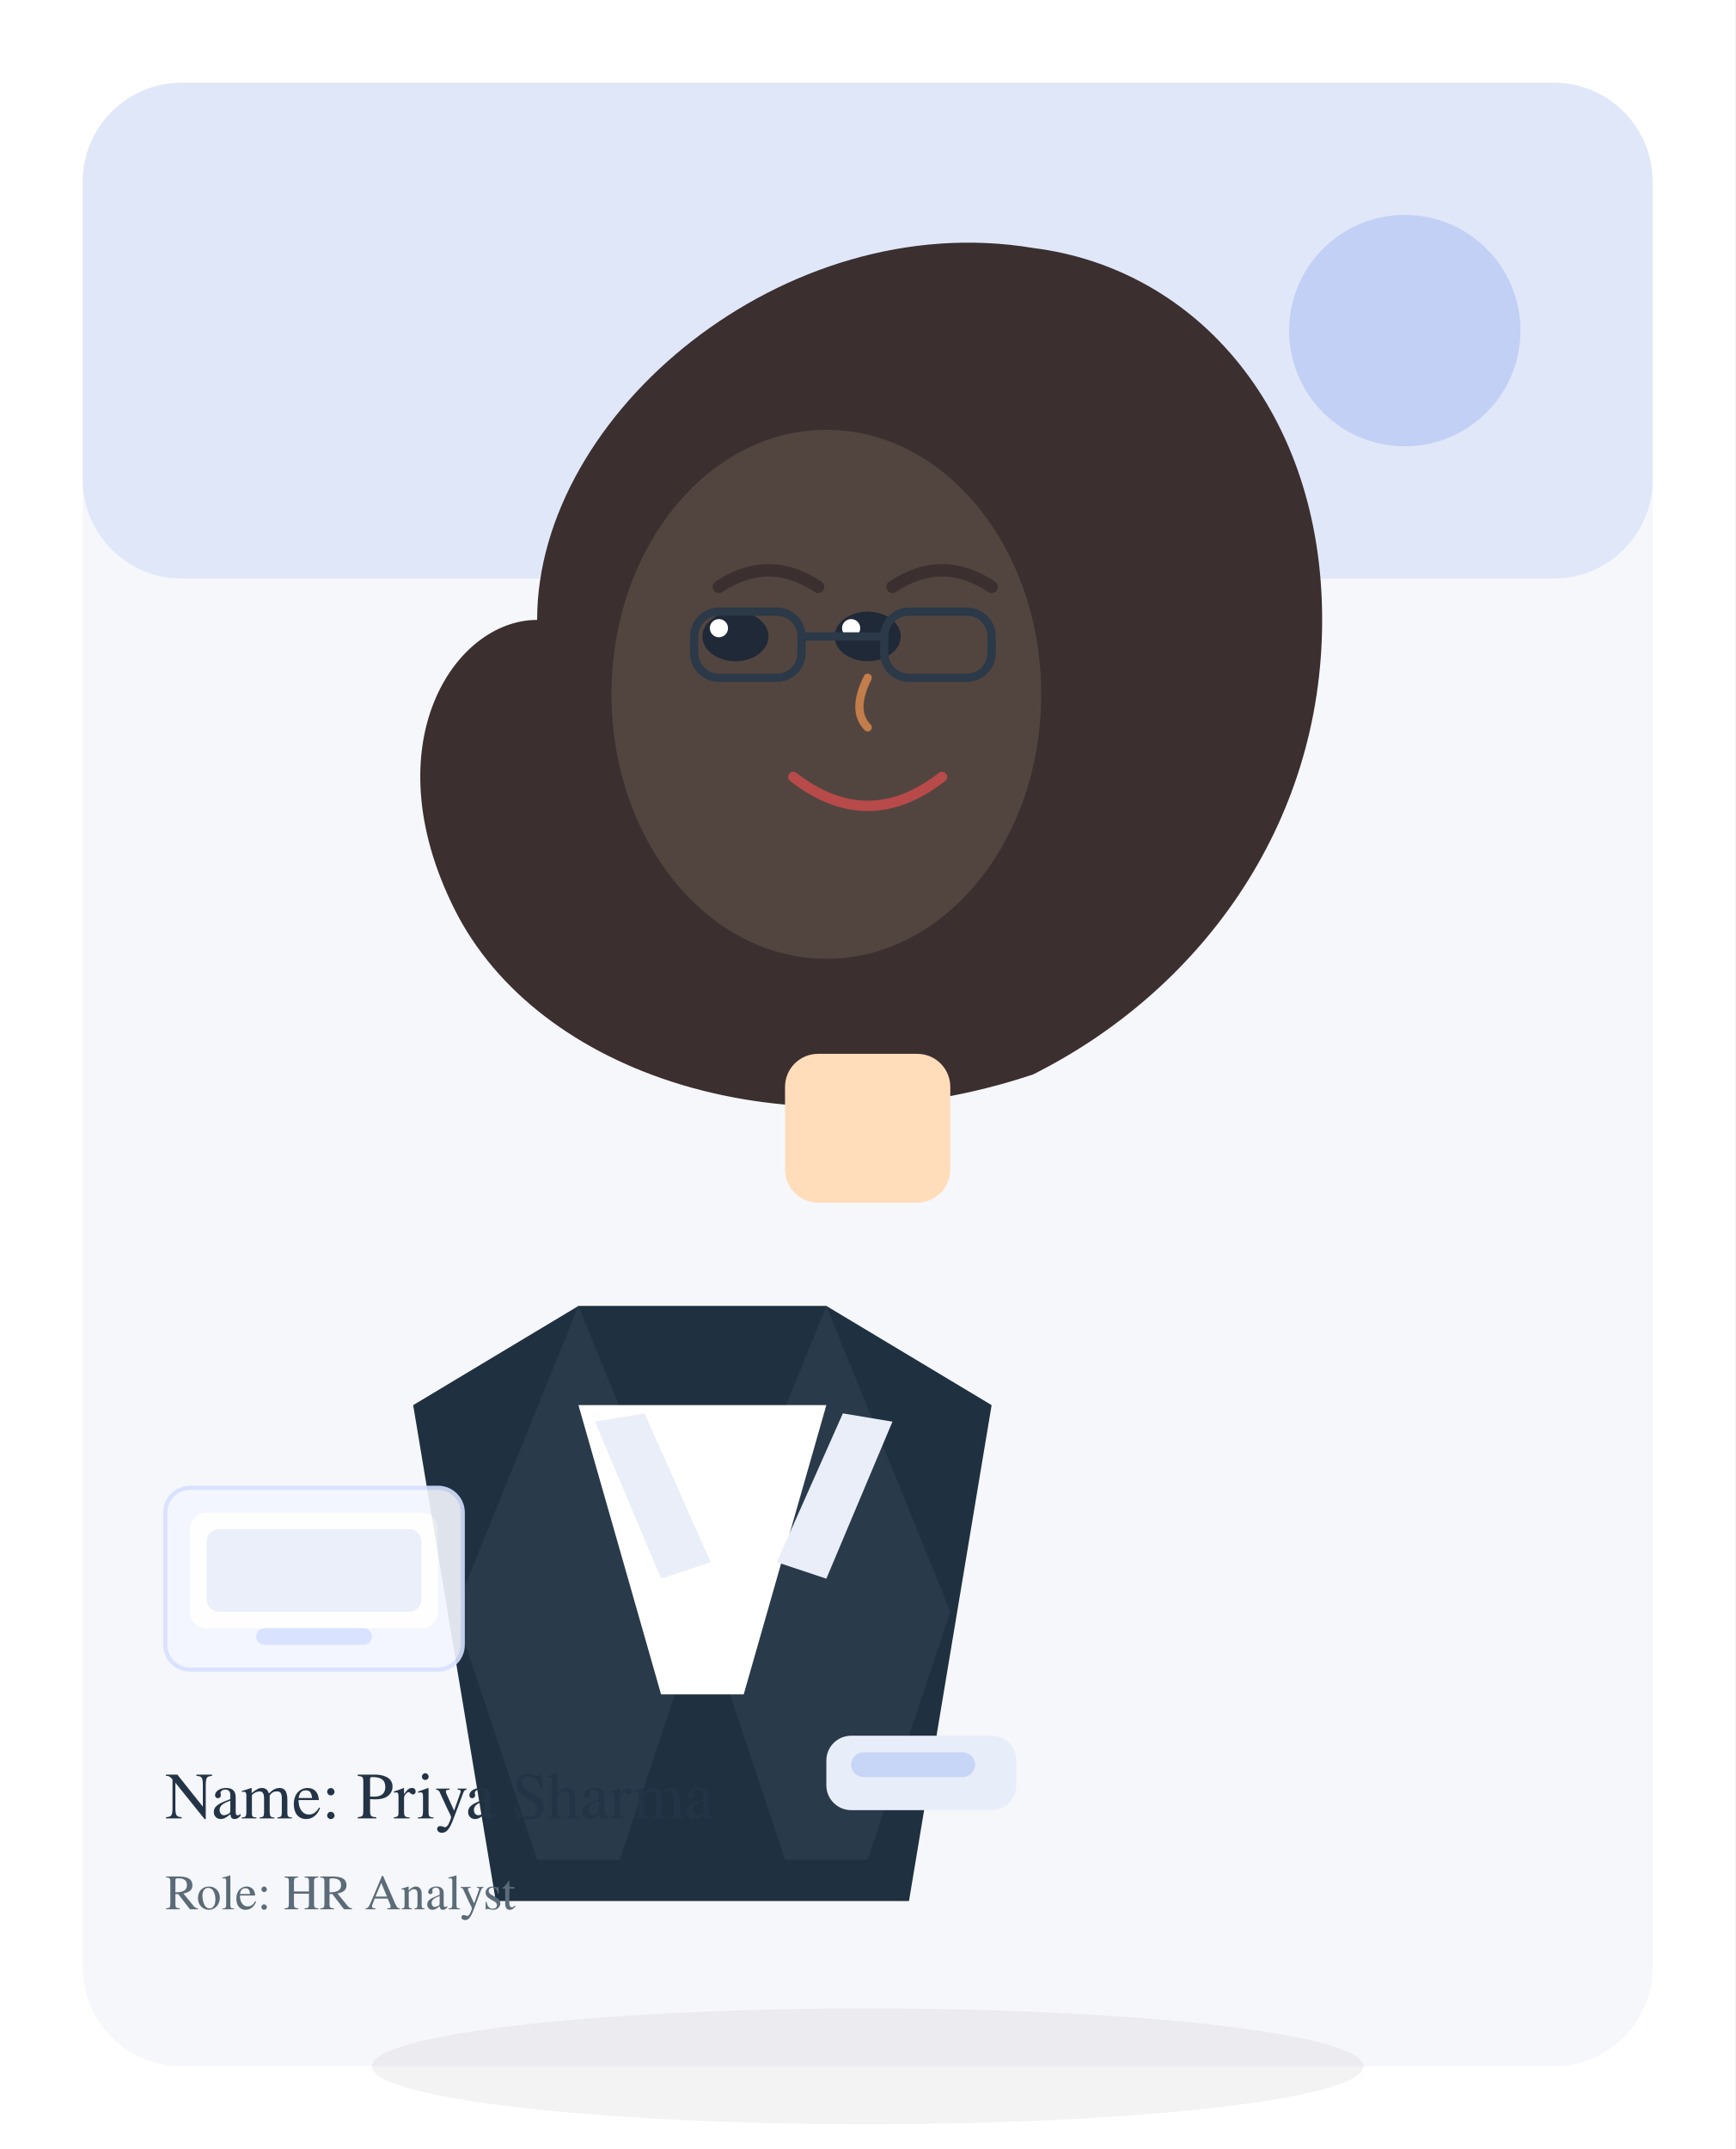
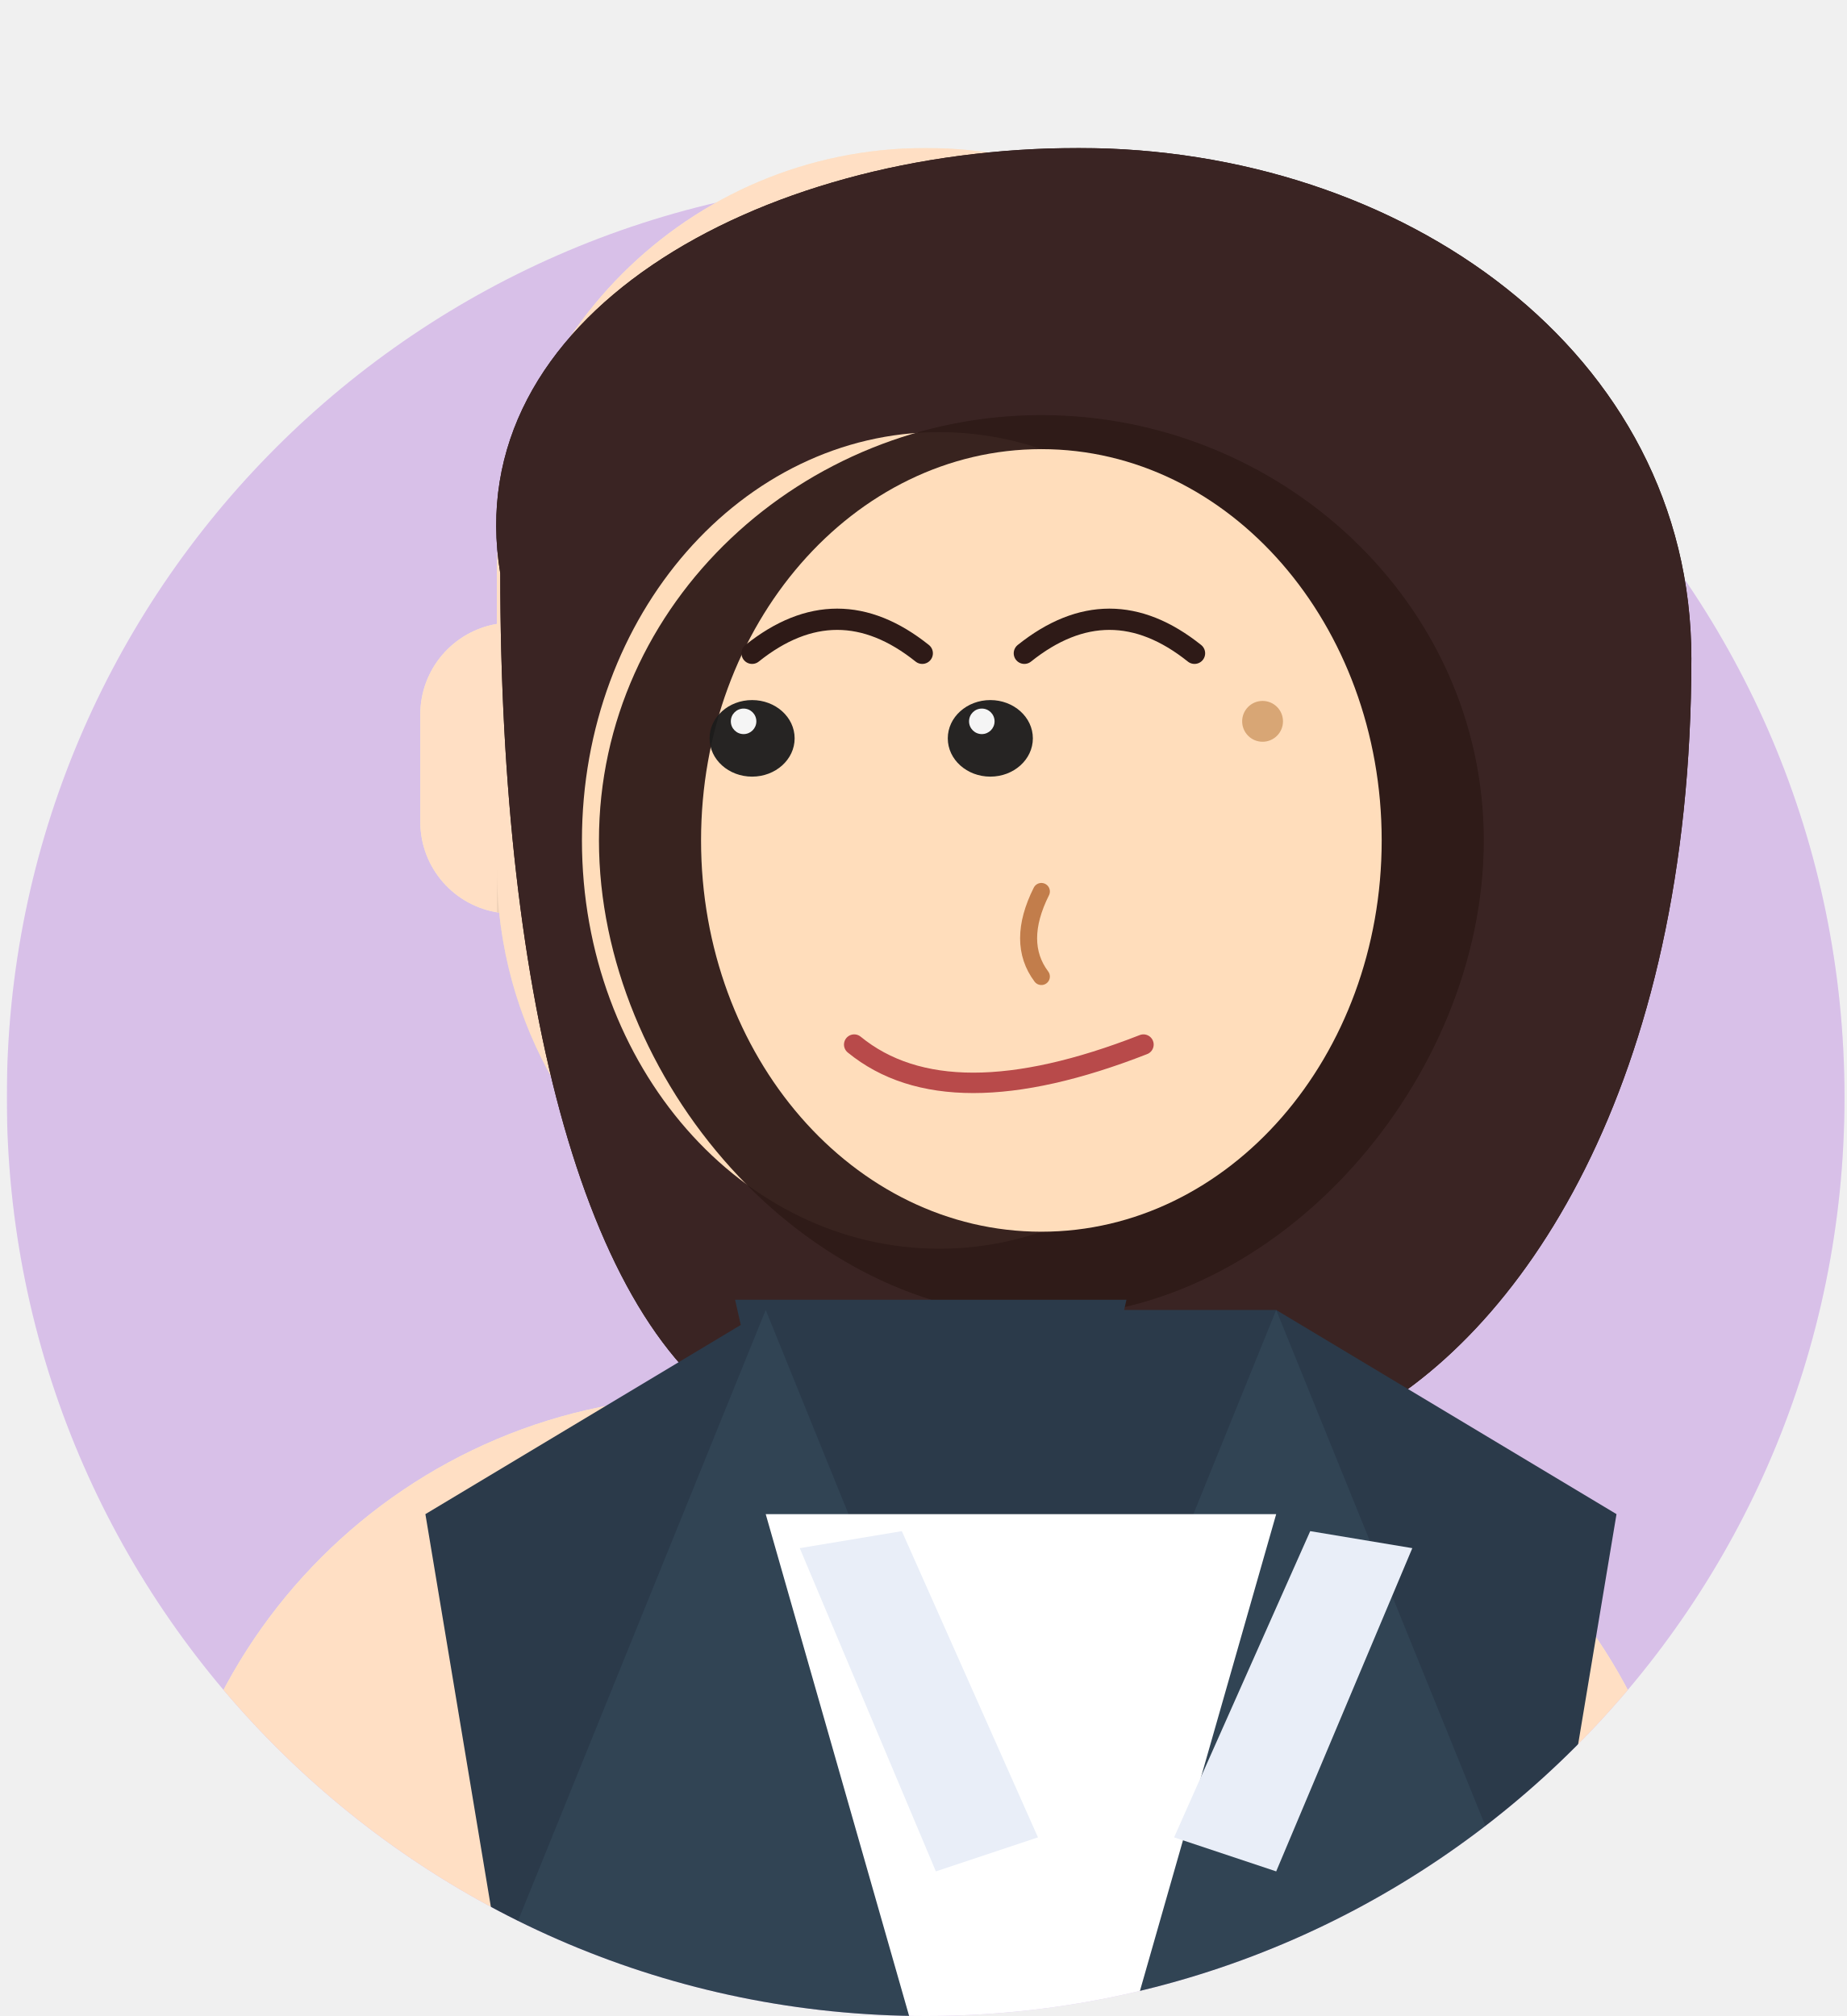
- <svg xmlns="http://www.w3.org/2000/svg" width="420" height="520" viewBox="0 0 420 520" role="img" aria-labelledby="title desc">
-   <rect width="100%" height="100%" fill="#ffffff" />
-   <rect x="20" y="20" rx="24" ry="24" width="380" height="480" fill="#F6F7FB" />
-   <rect x="20" y="20" rx="24" ry="24" width="380" height="120" fill="#3E6BE8" opacity="0.12" />
-   <circle cx="340" cy="80" r="28" fill="#3E6BE8" opacity="0.18" />
-   <g transform="translate(210,160)">
-     <circle cx="0" cy="0" r="80" fill="#FFDDBB" />
-     <path d="M-80,-10 C-80,-60  -20,-110  40,-100 C80,-95 110,-60 110,-10 C110,40 80,80 40,100 C-20,120 -80,100 -100,60 C-120,20 -100,-10 -80,-10Z" fill="#3B2F2F" />
-     <ellipse cx="-10" cy="8" rx="52" ry="64" fill="#FFECB9" opacity="0.12" />
-     <g transform="translate(-22,-6)">
-       <ellipse cx="-10" cy="0" rx="8" ry="6" fill="#1F2937" />
-       <ellipse cx="22" cy="0" rx="8" ry="6" fill="#1F2937" />
-       <circle cx="-14" cy="-2" r="2.2" fill="#FFF" />
-       <circle cx="18" cy="-2" r="2.2" fill="#FFF" />
-     </g>
-     <path d="M-36,-18 q12 -8 24 0" stroke="#3B2F2F" stroke-width="3" stroke-linecap="round" fill="none" />
-     <path d="M6,-18 q12 -8 24 0" stroke="#3B2F2F" stroke-width="3" stroke-linecap="round" fill="none" />
-     <path d="M0,4 q-4 8 0 12" stroke="#C27D4B" stroke-width="2" stroke-linecap="round" fill="none" />
-     <path d="M-18,28 q18 14 36 0" stroke="#B84A4A" stroke-width="2.5" stroke-linecap="round" fill="none" />
-     <g stroke="#2B3948" stroke-width="2" fill="none" transform="translate(-6,-6)">
-       <rect x="-36" y="-6" width="26" height="16" rx="6" ry="6" />
-       <rect x="10" y="-6" width="26" height="16" rx="6" ry="6" />
-       <path d="M-10,0 L10,0" stroke="#2B3948" />
+ <svg xmlns="http://www.w3.org/2000/svg" xmlns:xlink="http://www.w3.org/1999/xlink" width="217px" height="237px" viewBox="0 0 217 237" version="1.1" role="img" aria-labelledby="title desc">
+   <defs>
+     <circle id="c" cx="108" cy="108" r="108" />
+     <path id="body-shape" d="M0,144 L0,0 L237.6,0 L237.6,144 L226.8,144 C226.8,203.647 178.447,252 118.8,252 C59.153,252 10.8,203.647 10.8,144 Z" />
+     <path id="torso" d="M90,0 C118,0 140.4,22.5 140.4,50.4 L140.4,55.9 C145.5,56.8 149.4,61.25 149.4,66.6 L149.4,79.2 C149.4,84.65 145.37,89.15 140.12,89.89 C138.26,107.72 127.11,122.78 111.6,130.15 L111.6,146.7 L115.2,146.7 C151,146.7 180,175.71 180,211.5 L180,219.6 L0,219.6 L0,211.5 C0,175.71 29.01,146.7 64.8,146.7 L68.4,146.7 L68.4,130.15 C52.89,122.78 41.74,107.72 39.87,89.89 C34.63,89.15 30.6,84.65 30.6,79.2 L30.6,66.6 C30.6,61.249 34.492,56.806 39.6,55.949 L39.6,50.4 C39.6,22.565 62.165,0 90,0 Z" />
+     <path id="hair-back" d="M40,50 C35,20 70,0 108,0 C146,0 180,24 180,60 C180,110 160,140 140,150 C120,160 90,160 70,150 C50,140 40,100 40,50 Z" />
+   </defs>
+   <g fill="none" fill-rule="evenodd">
+     <g transform="translate(-10,-15)">
+       <g transform="translate(10.8,36)">
+         <mask id="m1" fill="white">
+           <use xlink:href="#c" />
+         </mask>
+         <use xlink:href="#c" fill="#EDE7F6" />
+         <g mask="url(#m1)" fill="#D8C0E8">
+           <rect x="0" y="0" width="216.45" height="216" />
+         </g>
+       </g>
+       <mask id="m2" fill="white">
+         <use xlink:href="#body-shape" />
+       </mask>
+       <g id="Avatar" mask="url(#m2)">
+         <g transform="translate(28.8,32.4)">
+           <mask id="m3" fill="white">
+             <use xlink:href="#torso" />
+           </mask>
+           <use xlink:href="#torso" fill="#F3E9D6" />
+           <g mask="url(#m3)" fill="#FFDFC4">
+             <rect x="-28.8" y="0" width="238.38" height="220.35" />
+           </g>
+           <path d="M39.6,84.6 C39.6,112.435 62.165,135 90,135 C117.835,135 140.4,112.435 140.4,84.6 L140.4,84.6 L140.4,91.8 C140.4,119.635 117.835,142.2 90,142.2 C62.165,142.2 39.6,119.635 39.6,91.8 Z" fill="#000" fill-opacity="0.06" mask="url(#m3)" />
+         </g>
+         <g transform="translate(28.8,32.4)">
+           <mask id="m4" fill="white">
+             <use xlink:href="#hair-back" />
+           </mask>
+           <use xlink:href="#hair-back" fill="#2E1A17" />
+           <g mask="url(#m4)" fill="#3A2423">
+             <rect x="0" y="0" width="220" height="220" />
+           </g>
+         </g>
+         <g transform="translate(68.4,73.8)">
+           <g transform="translate(0,0)">
+             <ellipse cx="52" cy="40" rx="42" ry="48" fill="#FFDDBB" />
+             <path d="M12,40 C12,12 36,-10 64,-10 C92,-10 116,12 116,40 C116,68 92,96 64,96 C36,96 12,68 12,40 Z" fill="#2E1A17" opacity="0.95" />
+             <ellipse cx="64" cy="40" rx="40" ry="46" fill="#FFDDBB" />
+             <g transform="translate(24,22)" fill="#1C1C1C" fill-opacity="0.95">
+               <ellipse cx="6" cy="6" rx="5" ry="4.5" />
+               <ellipse cx="34" cy="6" rx="5" ry="4.5" />
+               <circle cx="5" cy="4" r="1.5" fill="#FFF" />
+               <circle cx="33" cy="4" r="1.5" fill="#FFF" />
+             </g>
+             <path d="M30,18 q10 -8 20 0" stroke="#2E1A17" stroke-width="2.5" stroke-linecap="round" fill="none" />
+             <path d="M62,18 q10 -8 20 0" stroke="#2E1A17" stroke-width="2.5" stroke-linecap="round" fill="none" />
+             <path d="M64,46 q-3 6 0 10" stroke="#C27D4B" stroke-width="2" stroke-linecap="round" fill="none" />
+             <path d="M42,64 q11 9 34 0" stroke="#B84A4A" stroke-width="2.4" stroke-linecap="round" fill="none" />
+             <g transform="translate(82,18)">
+               <circle cx="8" cy="8" r="4" fill="#FFDDBB" />
+               <circle cx="8" cy="8" r="2.4" fill="#D8A675" />
+             </g>
+             <g transform="translate(-6,76)">
+               <path d="M34,18 L80,18 L66,80 L48,80 Z" fill="#2B3A4A" />
+               <path d="M48,20 L66,20 L62,36 L52,36 Z" fill="#FFFFFF" />
+               <path d="M46,22 L54,46 L62,46 L70,22" fill="#2B3A4A" opacity="0.7" />
+             </g>
+           </g>
+         </g>
+         <g transform="translate(40,153)">
+           <path d="M20,40 L60,16 L120,16 L160,40 L140,160 L40,160 Z" fill="#2B3A4A" />
+           <path d="M60,16 L90,90 L70,150 L50,150 L30,90 Z" fill="#334859" opacity="0.7" />
+           <path d="M120,16 L90,90 L110,150 L130,150 L150,90 Z" fill="#334859" opacity="0.7" />
+           <path d="M60,40 L120,40 L100,110 L80,110 Z" fill="#FFFFFF" />
+           <path d="M76,42 L92,78 L80,82 L64,44 Z" fill="#E9EEF8" />
+           <path d="M124,42 L108,78 L120,82 L136,44 Z" fill="#E9EEF8" />
+           <rect x="120" y="120" width="46" height="18" rx="6" fill="#E8EEF9" />
+           <rect x="126" y="124" width="30" height="6" rx="3" fill="#C7D5F6" />
+         </g>
+       </g>
    </g>
  </g>
-   <rect x="190" y="255" width="40" height="36" rx="8" fill="#FFDDBB" />
-   <g transform="translate(80,300)">
-     <path d="M20,40 L60,16 L120,16 L160,40 L140,160 L40,160 Z" fill="#1F3140" />
-     <path d="M60,16 L90,90 L70,150 L50,150 L30,90 Z" fill="#2E3D4E" opacity="0.7" />
-     <path d="M120,16 L90,90 L110,150 L130,150 L150,90 Z" fill="#2E3D4E" opacity="0.7" />
-     <path d="M60,40 L120,40 L100,110 L80,110 Z" fill="#FFFFFF" />
-     <path d="M76,42 L92,78 L80,82 L64,44 Z" fill="#E9EEF8" />
-     <path d="M124,42 L108,78 L120,82 L136,44 Z" fill="#E9EEF8" />
-     <rect x="120" y="120" width="46" height="18" rx="6" fill="#E8EEF9" />
-     <rect x="126" y="124" width="30" height="6" rx="3" fill="#C7D5F6" />
-   </g>
-   <g transform="translate(40,360)" opacity="0.9">
-     <rect x="0" y="0" width="72" height="44" rx="6" fill="#F3F6FF" stroke="#D6E0FF" />
-     <rect x="6" y="6" width="60" height="28" rx="4" fill="#FFFFFF" />
-     <rect x="10" y="10" width="52" height="20" rx="3" fill="#E9EEF8" />
-     <rect x="22" y="34" width="28" height="4" rx="2" fill="#D6E0FF" />
-   </g>
-   <g transform="translate(40,440)">
-     <text x="0" y="0" font-family="Times, 'Times New Roman', serif" font-size="16" fill="#243447">Name: Priya Sharma</text>
-     <text x="0" y="22" font-family="Times, 'Times New Roman', serif" font-size="12" fill="#5B6B78">Role: HR Analyst</text>
-   </g>
-   <ellipse cx="210" cy="500" rx="120" ry="14" fill="#2B3948" opacity="0.06" />
</svg>
